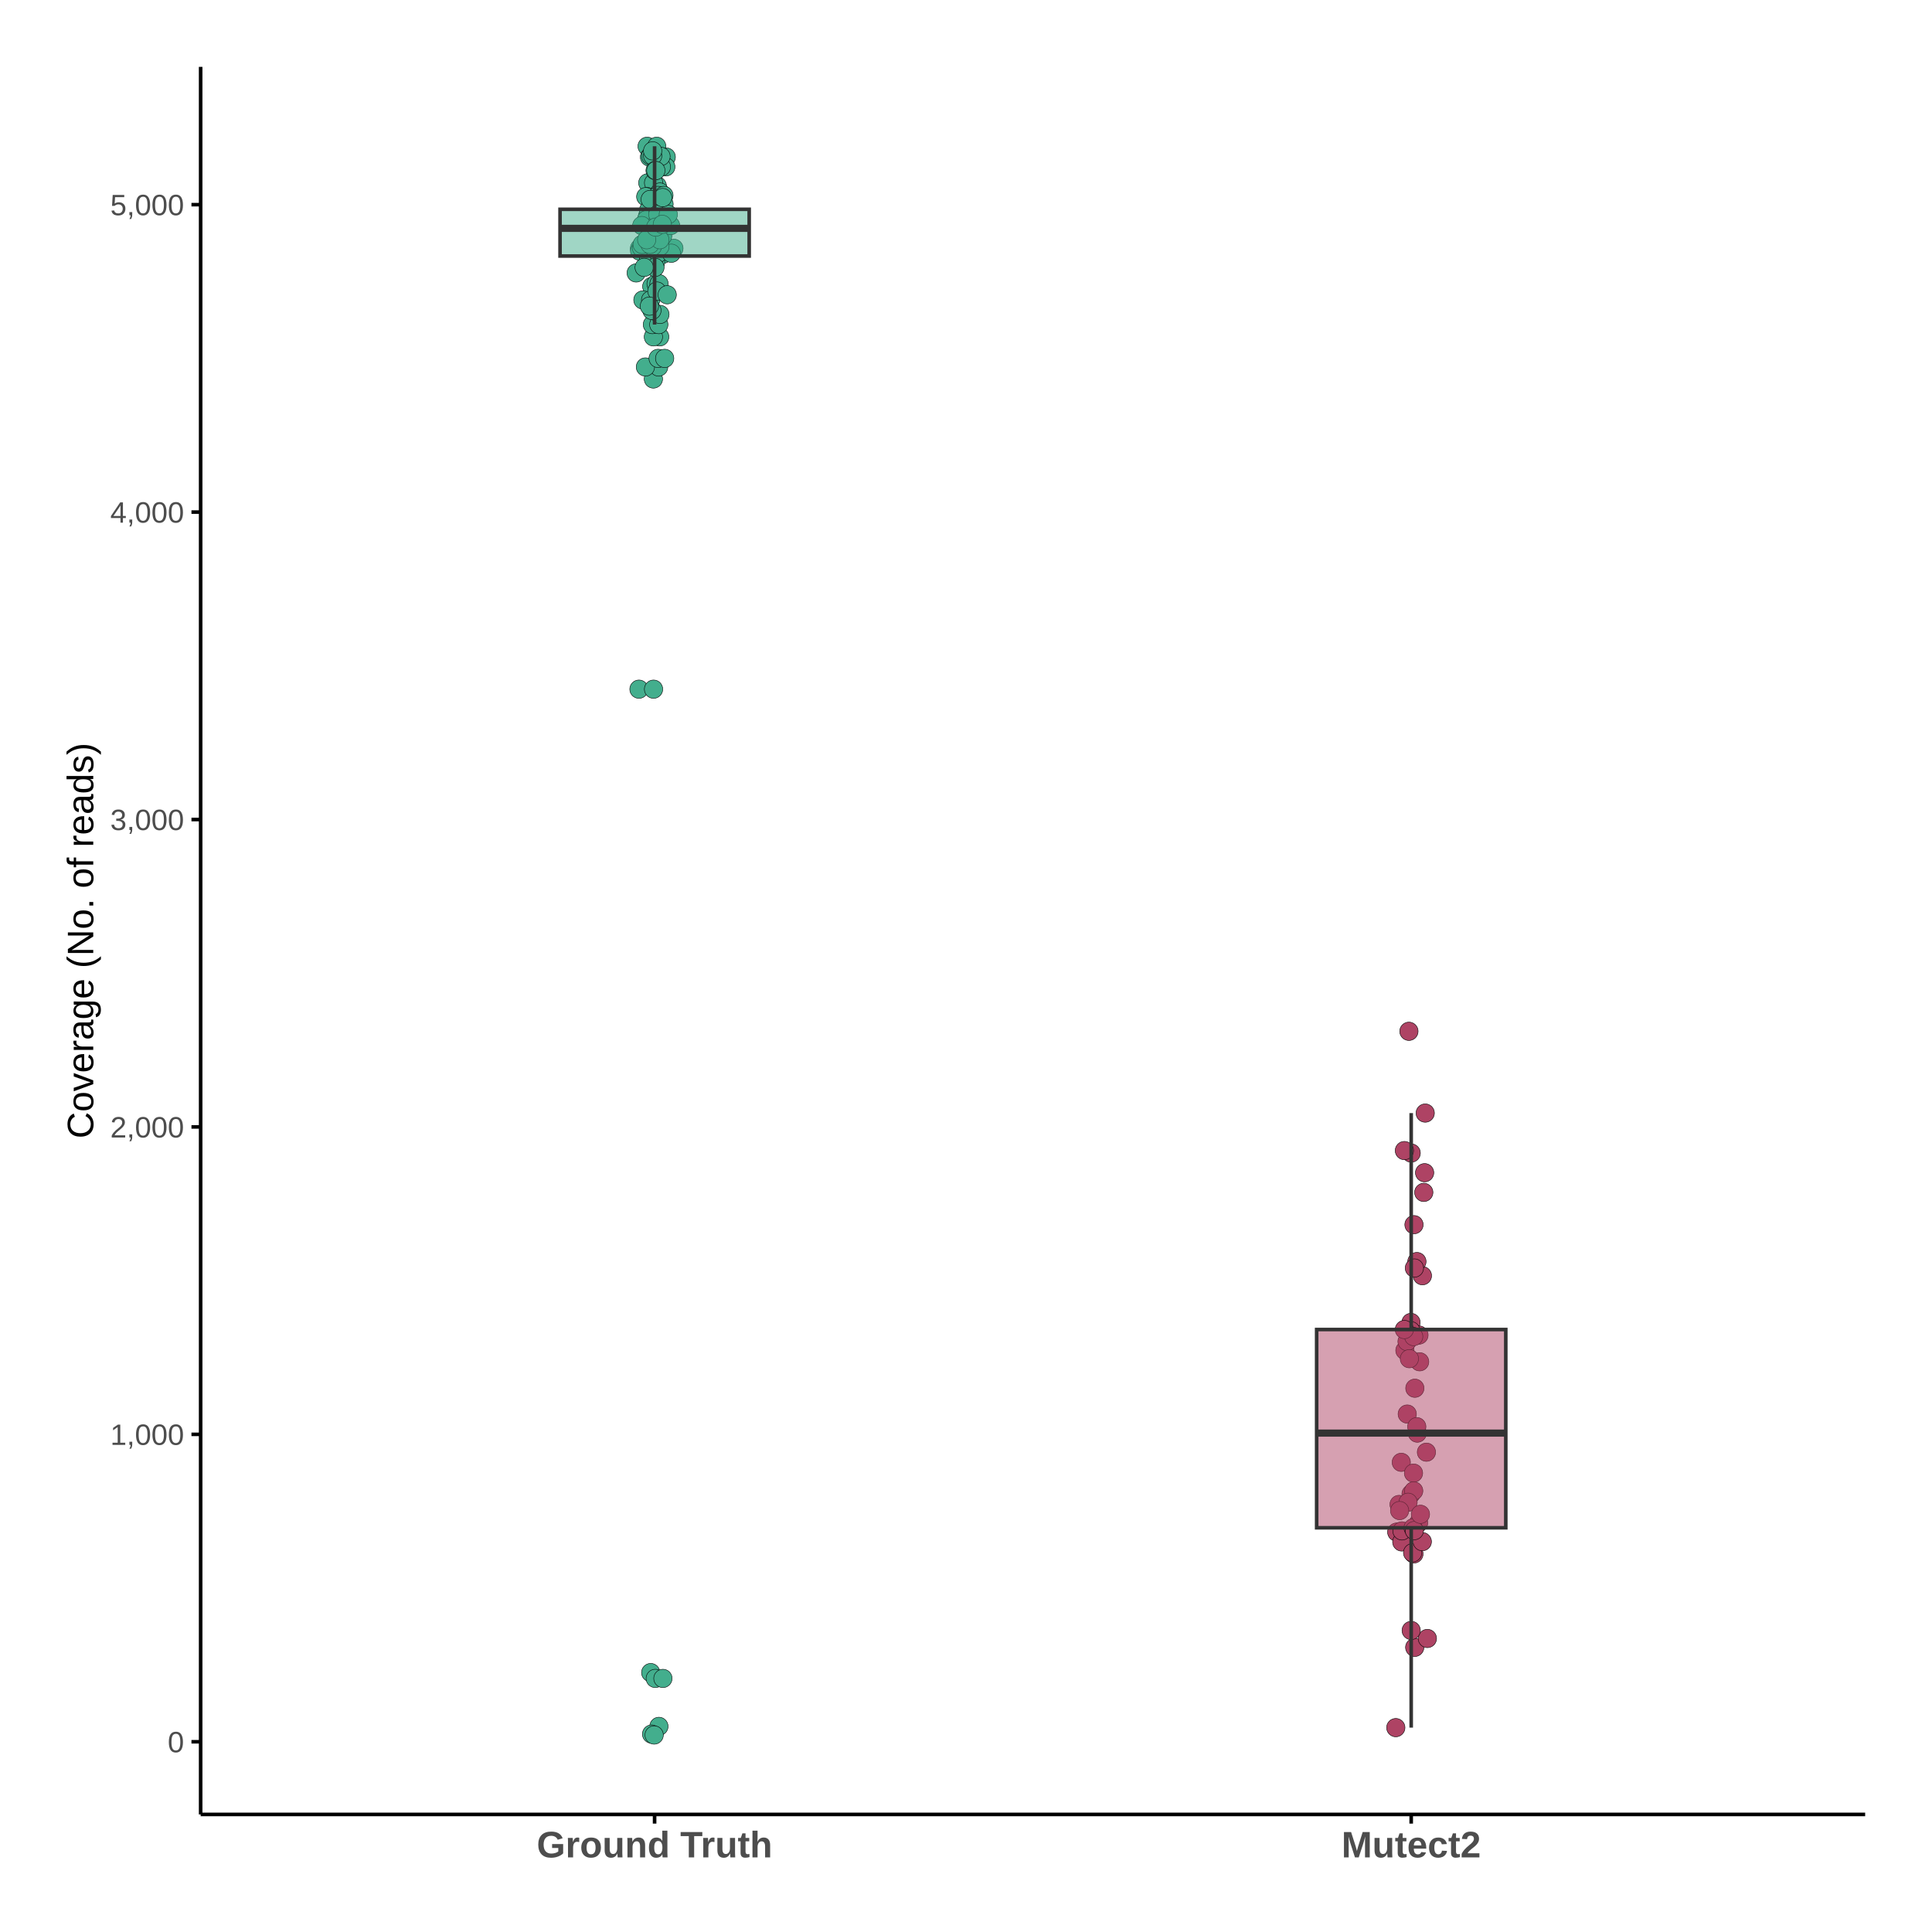
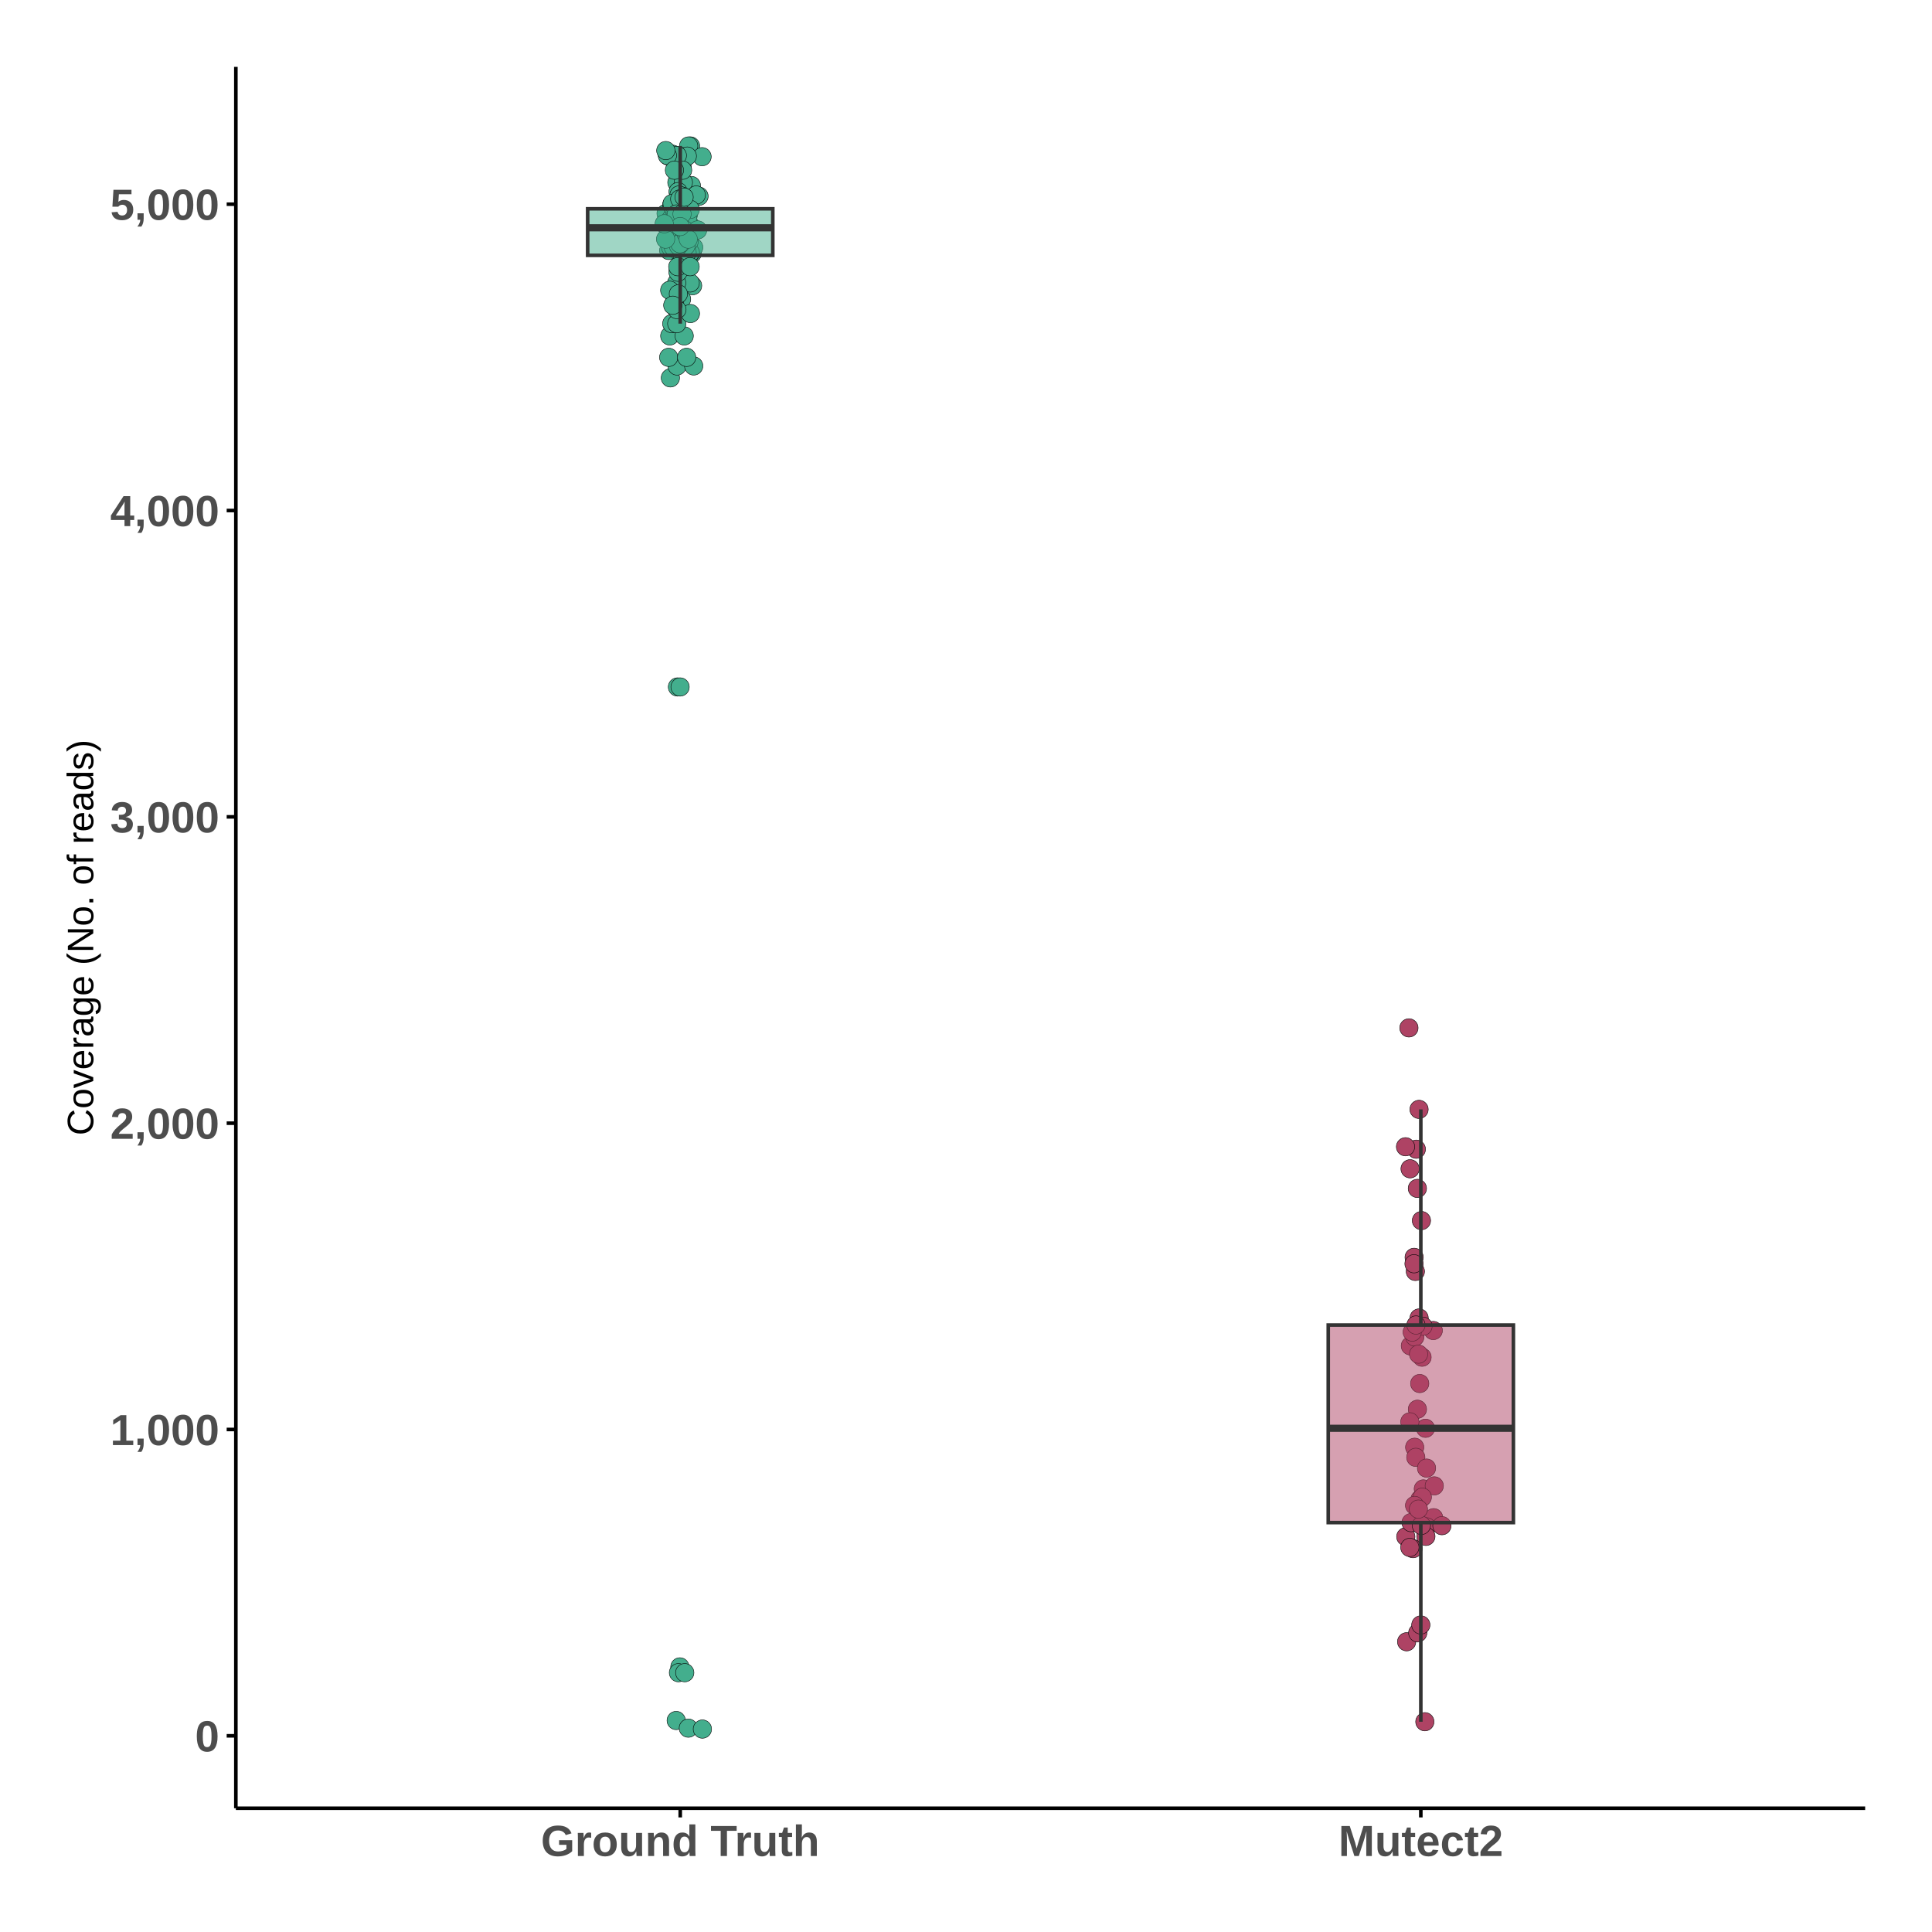
<svg xmlns="http://www.w3.org/2000/svg" class="svglite" width="576.00pt" height="576.00pt" viewBox="0 0 576.00 576.00">
  <defs>
    <style type="text/css">
    .svglite line, .svglite polyline, .svglite polygon, .svglite path, .svglite rect, .svglite circle {
      fill: none;
      stroke: #000000;
      stroke-linecap: round;
      stroke-linejoin: round;
      stroke-miterlimit: 10.00;
    }
    .svglite text {
      white-space: pre;
    }
  </style>
  </defs>
  <rect width="100%" height="100%" style="stroke: none; fill: none;" />
  <defs>
    <clipPath id="cpMC4wMHw1NzYuMDB8MC4wMHw1NzYuMDA=">
      <rect x="0.00" y="0.00" width="576.00" height="576.00" />
    </clipPath>
  </defs>
  <g clip-path="url(#cpMC4wMHw1NzYuMDB8MC4wMHw1NzYuMDA=)">
</g>
  <defs>
-     <clipPath id="cpNTkuODJ8NTU2LjA3fDE5LjkzfDU0MC45NQ==">
-       <rect x="59.82" y="19.93" width="496.25" height="521.02" />
+     <clipPath id="cpNzAuMzJ8NTU2LjA3fDE5LjkzfDUzOS4xMA==">
+       <rect x="70.32" y="19.93" width="485.75" height="519.17" />
    </clipPath>
  </defs>
-   <g clip-path="url(#cpNTkuODJ8NTU2LjA3fDE5LjkzfDU0MC45NQ==)">
-     <circle cx="193.28" cy="63.77" r="2.74" style="stroke-width: 0.14; fill: #43AE8D;" />
-     <circle cx="195.09" cy="63.77" r="2.74" style="stroke-width: 0.14; fill: #43AE8D;" />
-     <circle cx="195.09" cy="65.42" r="2.74" style="stroke-width: 0.14; fill: #43AE8D;" />
-     <circle cx="196.72" cy="65.42" r="2.74" style="stroke-width: 0.14; fill: #43AE8D;" />
-     <circle cx="196.09" cy="59.46" r="2.74" style="stroke-width: 0.14; fill: #43AE8D;" />
-     <circle cx="196.24" cy="67.71" r="2.74" style="stroke-width: 0.14; fill: #43AE8D;" />
-     <circle cx="192.34" cy="67.71" r="2.74" style="stroke-width: 0.14; fill: #43AE8D;" />
-     <circle cx="194.56" cy="64.14" r="2.74" style="stroke-width: 0.14; fill: #43AE8D;" />
-     <circle cx="198.77" cy="64.14" r="2.74" style="stroke-width: 0.14; fill: #43AE8D;" />
-     <circle cx="190.67" cy="74.04" r="2.74" style="stroke-width: 0.14; fill: #43AE8D;" />
-     <circle cx="200.92" cy="74.04" r="2.74" style="stroke-width: 0.14; fill: #43AE8D;" />
-     <circle cx="197.67" cy="75.78" r="2.74" style="stroke-width: 0.14; fill: #43AE8D;" />
-     <circle cx="195.21" cy="75.78" r="2.74" style="stroke-width: 0.14; fill: #43AE8D;" />
-     <circle cx="190.70" cy="74.86" r="2.74" style="stroke-width: 0.14; fill: #43AE8D;" />
-     <circle cx="196.97" cy="74.86" r="2.74" style="stroke-width: 0.14; fill: #43AE8D;" />
-     <circle cx="194.34" cy="58.27" r="2.74" style="stroke-width: 0.14; fill: #43AE8D;" />
-     <circle cx="195.45" cy="78.16" r="2.74" style="stroke-width: 0.14; fill: #43AE8D;" />
-     <circle cx="196.04" cy="61.57" r="2.74" style="stroke-width: 0.14; fill: #43AE8D;" />
-     <circle cx="195.57" cy="61.57" r="2.74" style="stroke-width: 0.14; fill: #43AE8D;" />
-     <circle cx="192.93" cy="43.61" r="2.74" style="stroke-width: 0.14; fill: #43AE8D;" />
-     <circle cx="195.79" cy="43.61" r="2.74" style="stroke-width: 0.14; fill: #43AE8D;" />
-     <circle cx="198.63" cy="46.82" r="2.74" style="stroke-width: 0.14; fill: #43AE8D;" />
-     <circle cx="193.64" cy="46.82" r="2.74" style="stroke-width: 0.14; fill: #43AE8D;" />
-     <circle cx="197.38" cy="48.65" r="2.74" style="stroke-width: 0.14; fill: #43AE8D;" />
-     <circle cx="195.23" cy="68.08" r="2.74" style="stroke-width: 0.14; fill: #43AE8D;" />
-     <circle cx="194.30" cy="68.08" r="2.74" style="stroke-width: 0.14; fill: #43AE8D;" />
-     <circle cx="195.96" cy="55.43" r="2.74" style="stroke-width: 0.14; fill: #43AE8D;" />
-     <circle cx="195.86" cy="62.40" r="2.74" style="stroke-width: 0.14; fill: #43AE8D;" />
-     <circle cx="195.99" cy="61.30" r="2.74" style="stroke-width: 0.14; fill: #43AE8D;" />
-     <circle cx="195.36" cy="61.30" r="2.74" style="stroke-width: 0.14; fill: #43AE8D;" />
-     <circle cx="196.85" cy="66.98" r="2.74" style="stroke-width: 0.14; fill: #43AE8D;" />
-     <circle cx="196.40" cy="66.98" r="2.74" style="stroke-width: 0.14; fill: #43AE8D;" />
-     <circle cx="193.13" cy="54.51" r="2.74" style="stroke-width: 0.14; fill: #43AE8D;" />
-     <circle cx="194.86" cy="54.51" r="2.74" style="stroke-width: 0.14; fill: #43AE8D;" />
-     <circle cx="195.14" cy="71.65" r="2.74" style="stroke-width: 0.14; fill: #43AE8D;" />
-     <circle cx="195.26" cy="76.33" r="2.74" style="stroke-width: 0.14; fill: #43AE8D;" />
-     <circle cx="193.30" cy="76.33" r="2.74" style="stroke-width: 0.14; fill: #43AE8D;" />
-     <circle cx="196.68" cy="100.43" r="2.74" style="stroke-width: 0.14; fill: #43AE8D;" />
-     <circle cx="194.80" cy="100.43" r="2.74" style="stroke-width: 0.14; fill: #43AE8D;" />
-     <circle cx="195.47" cy="85.40" r="2.74" style="stroke-width: 0.14; fill: #43AE8D;" />
-     <circle cx="194.32" cy="85.40" r="2.74" style="stroke-width: 0.14; fill: #43AE8D;" />
-     <circle cx="193.98" cy="69.45" r="2.74" style="stroke-width: 0.14; fill: #43AE8D;" />
-     <circle cx="193.89" cy="69.45" r="2.74" style="stroke-width: 0.14; fill: #43AE8D;" />
-     <circle cx="196.20" cy="69.45" r="2.74" style="stroke-width: 0.14; fill: #43AE8D;" />
-     <circle cx="197.46" cy="70.37" r="2.74" style="stroke-width: 0.14; fill: #43AE8D;" />
-     <circle cx="197.55" cy="70.37" r="2.74" style="stroke-width: 0.14; fill: #43AE8D;" />
-     <circle cx="191.67" cy="89.43" r="2.74" style="stroke-width: 0.14; fill: #43AE8D;" />
-     <circle cx="193.97" cy="89.43" r="2.74" style="stroke-width: 0.14; fill: #43AE8D;" />
-     <circle cx="194.09" cy="65.15" r="2.74" style="stroke-width: 0.14; fill: #43AE8D;" />
-     <circle cx="196.31" cy="64.69" r="2.74" style="stroke-width: 0.14; fill: #43AE8D;" />
-     <circle cx="195.60" cy="84.58" r="2.74" style="stroke-width: 0.14; fill: #43AE8D;" />
-     <circle cx="196.47" cy="84.58" r="2.74" style="stroke-width: 0.14; fill: #43AE8D;" />
-     <circle cx="195.84" cy="86.78" r="2.74" style="stroke-width: 0.14; fill: #43AE8D;" />
-     <circle cx="197.95" cy="65.05" r="2.74" style="stroke-width: 0.14; fill: #43AE8D;" />
-     <circle cx="196.67" cy="65.05" r="2.74" style="stroke-width: 0.14; fill: #43AE8D;" />
-     <circle cx="197.89" cy="62.86" r="2.74" style="stroke-width: 0.14; fill: #43AE8D;" />
-     <circle cx="189.67" cy="81.37" r="2.74" style="stroke-width: 0.14; fill: #43AE8D;" />
-     <circle cx="195.10" cy="73.94" r="2.74" style="stroke-width: 0.14; fill: #43AE8D;" />
-     <circle cx="196.45" cy="73.94" r="2.74" style="stroke-width: 0.14; fill: #43AE8D;" />
-     <circle cx="195.16" cy="63.31" r="2.74" style="stroke-width: 0.14; fill: #43AE8D;" />
-     <circle cx="193.80" cy="63.31" r="2.74" style="stroke-width: 0.14; fill: #43AE8D;" />
-     <circle cx="198.50" cy="49.75" r="2.74" style="stroke-width: 0.14; fill: #43AE8D;" />
-     <circle cx="197.18" cy="49.75" r="2.74" style="stroke-width: 0.14; fill: #43AE8D;" />
-     <circle cx="195.10" cy="46.08" r="2.74" style="stroke-width: 0.14; fill: #43AE8D;" />
-     <circle cx="196.52" cy="46.63" r="2.74" style="stroke-width: 0.14; fill: #43AE8D;" />
-     <circle cx="197.07" cy="46.63" r="2.74" style="stroke-width: 0.14; fill: #43AE8D;" />
-     <circle cx="196.74" cy="57.26" r="2.74" style="stroke-width: 0.14; fill: #43AE8D;" />
-     <circle cx="193.02" cy="58.64" r="2.74" style="stroke-width: 0.14; fill: #43AE8D;" />
-     <circle cx="192.52" cy="58.64" r="2.74" style="stroke-width: 0.14; fill: #43AE8D;" />
-     <circle cx="195.02" cy="70.83" r="2.74" style="stroke-width: 0.14; fill: #43AE8D;" />
-     <circle cx="194.00" cy="46.45" r="2.74" style="stroke-width: 0.14; fill: #43AE8D;" />
-     <circle cx="194.58" cy="46.45" r="2.74" style="stroke-width: 0.14; fill: #43AE8D;" />
-     <circle cx="195.31" cy="50.85" r="2.74" style="stroke-width: 0.14; fill: #43AE8D;" />
-     <circle cx="195.53" cy="50.85" r="2.74" style="stroke-width: 0.14; fill: #43AE8D;" />
-     <circle cx="194.53" cy="67.44" r="2.74" style="stroke-width: 0.14; fill: #43AE8D;" />
-     <circle cx="193.02" cy="64.60" r="2.74" style="stroke-width: 0.14; fill: #43AE8D;" />
-     <circle cx="195.39" cy="64.60" r="2.74" style="stroke-width: 0.14; fill: #43AE8D;" />
-     <circle cx="193.36" cy="62.67" r="2.74" style="stroke-width: 0.14; fill: #43AE8D;" />
-     <circle cx="192.72" cy="65.51" r="2.74" style="stroke-width: 0.14; fill: #43AE8D;" />
-     <circle cx="196.24" cy="65.51" r="2.74" style="stroke-width: 0.14; fill: #43AE8D;" />
-     <circle cx="196.30" cy="75.50" r="2.74" style="stroke-width: 0.14; fill: #43AE8D;" />
-     <circle cx="200.15" cy="75.50" r="2.74" style="stroke-width: 0.14; fill: #43AE8D;" />
-     <circle cx="195.26" cy="79.72" r="2.74" style="stroke-width: 0.14; fill: #43AE8D;" />
-     <circle cx="192.05" cy="79.72" r="2.74" style="stroke-width: 0.14; fill: #43AE8D;" />
-     <circle cx="194.50" cy="96.77" r="2.74" style="stroke-width: 0.14; fill: #43AE8D;" />
-     <circle cx="196.41" cy="96.77" r="2.74" style="stroke-width: 0.14; fill: #43AE8D;" />
-     <circle cx="194.80" cy="112.99" r="2.74" style="stroke-width: 0.14; fill: #43AE8D;" />
-     <circle cx="196.37" cy="109.41" r="2.74" style="stroke-width: 0.14; fill: #43AE8D;" />
-     <circle cx="192.42" cy="109.41" r="2.74" style="stroke-width: 0.14; fill: #43AE8D;" />
-     <circle cx="195.35" cy="72.20" r="2.74" style="stroke-width: 0.14; fill: #43AE8D;" />
-     <circle cx="196.36" cy="72.20" r="2.74" style="stroke-width: 0.14; fill: #43AE8D;" />
-     <circle cx="191.24" cy="73.85" r="2.74" style="stroke-width: 0.14; fill: #43AE8D;" />
-     <circle cx="196.77" cy="66.06" r="2.74" style="stroke-width: 0.14; fill: #43AE8D;" />
-     <circle cx="196.75" cy="73.49" r="2.74" style="stroke-width: 0.14; fill: #43AE8D;" />
-     <circle cx="194.51" cy="73.49" r="2.74" style="stroke-width: 0.14; fill: #43AE8D;" />
-     <circle cx="194.58" cy="44.98" r="2.74" style="stroke-width: 0.14; fill: #43AE8D;" />
-     <circle cx="196.75" cy="93.74" r="2.74" style="stroke-width: 0.14; fill: #43AE8D;" />
-     <circle cx="196.18" cy="58.27" r="2.74" style="stroke-width: 0.14; fill: #43AE8D;" />
-     <circle cx="197.94" cy="58.27" r="2.74" style="stroke-width: 0.14; fill: #43AE8D;" />
-     <circle cx="194.36" cy="92.55" r="2.74" style="stroke-width: 0.14; fill: #43AE8D;" />
-     <circle cx="191.46" cy="72.85" r="2.74" style="stroke-width: 0.14; fill: #43AE8D;" />
-     <circle cx="193.77" cy="72.85" r="2.74" style="stroke-width: 0.14; fill: #43AE8D;" />
-     <circle cx="193.80" cy="69.73" r="2.74" style="stroke-width: 0.14; fill: #43AE8D;" />
-     <circle cx="194.81" cy="68.72" r="2.74" style="stroke-width: 0.14; fill: #43AE8D;" />
-     <circle cx="194.04" cy="68.72" r="2.74" style="stroke-width: 0.14; fill: #43AE8D;" />
-     <circle cx="197.97" cy="60.84" r="2.74" style="stroke-width: 0.14; fill: #43AE8D;" />
-     <circle cx="196.16" cy="62.58" r="2.74" style="stroke-width: 0.14; fill: #43AE8D;" />
-     <circle cx="196.21" cy="106.85" r="2.74" style="stroke-width: 0.14; fill: #43AE8D;" />
-     <circle cx="198.16" cy="106.85" r="2.74" style="stroke-width: 0.14; fill: #43AE8D;" />
-     <circle cx="193.85" cy="59.46" r="2.74" style="stroke-width: 0.14; fill: #43AE8D;" />
-     <circle cx="199.93" cy="67.25" r="2.74" style="stroke-width: 0.14; fill: #43AE8D;" />
-     <circle cx="191.34" cy="67.25" r="2.74" style="stroke-width: 0.14; fill: #43AE8D;" />
-     <circle cx="198.92" cy="87.88" r="2.74" style="stroke-width: 0.14; fill: #43AE8D;" />
-     <circle cx="196.14" cy="63.95" r="2.74" style="stroke-width: 0.14; fill: #43AE8D;" />
-     <circle cx="199.24" cy="63.95" r="2.74" style="stroke-width: 0.14; fill: #43AE8D;" />
-     <circle cx="196.73" cy="71.47" r="2.74" style="stroke-width: 0.14; fill: #43AE8D;" />
-     <circle cx="192.80" cy="71.47" r="2.74" style="stroke-width: 0.14; fill: #43AE8D;" />
-     <circle cx="197.57" cy="58.91" r="2.74" style="stroke-width: 0.14; fill: #43AE8D;" />
-     <circle cx="195.47" cy="67.71" r="2.74" style="stroke-width: 0.14; fill: #43AE8D;" />
-     <circle cx="197.46" cy="66.89" r="2.74" style="stroke-width: 0.14; fill: #43AE8D;" />
-     <circle cx="193.60" cy="91.27" r="2.74" style="stroke-width: 0.14; fill: #43AE8D;" />
-     <circle cx="190.50" cy="205.47" r="2.74" style="stroke-width: 0.14; fill: #43AE8D;" />
-     <circle cx="194.85" cy="205.47" r="2.74" style="stroke-width: 0.14; fill: #43AE8D;" />
-     <circle cx="194.00" cy="498.66" r="2.74" style="stroke-width: 0.14; fill: #43AE8D;" />
-     <circle cx="195.36" cy="500.40" r="2.74" style="stroke-width: 0.14; fill: #43AE8D;" />
-     <circle cx="197.64" cy="500.40" r="2.74" style="stroke-width: 0.14; fill: #43AE8D;" />
-     <circle cx="196.44" cy="514.70" r="2.74" style="stroke-width: 0.14; fill: #43AE8D;" />
-     <circle cx="194.26" cy="516.99" r="2.74" style="stroke-width: 0.14; fill: #43AE8D;" />
-     <circle cx="195.03" cy="517.27" r="2.74" style="stroke-width: 0.14; fill: #43AE8D;" />
-     <circle cx="424.91" cy="331.85" r="2.74" style="stroke-width: 0.14; fill: #AE4364;" />
-     <circle cx="420.73" cy="343.77" r="2.74" style="stroke-width: 0.14; fill: #AE4364;" />
-     <circle cx="425.27" cy="432.95" r="2.74" style="stroke-width: 0.14; fill: #AE4364;" />
-     <circle cx="421.82" cy="413.88" r="2.74" style="stroke-width: 0.14; fill: #AE4364;" />
-     <circle cx="420.67" cy="394.27" r="2.74" style="stroke-width: 0.14; fill: #AE4364;" />
-     <circle cx="417.77" cy="435.97" r="2.74" style="stroke-width: 0.14; fill: #AE4364;" />
-     <circle cx="421.42" cy="439.18" r="2.74" style="stroke-width: 0.14; fill: #AE4364;" />
-     <circle cx="421.78" cy="491.14" r="2.74" style="stroke-width: 0.14; fill: #AE4364;" />
-     <circle cx="420.68" cy="445.41" r="2.74" style="stroke-width: 0.14; fill: #AE4364;" />
-     <circle cx="424.48" cy="355.50" r="2.74" style="stroke-width: 0.14; fill: #AE4364;" />
-     <circle cx="419.55" cy="421.58" r="2.74" style="stroke-width: 0.14; fill: #AE4364;" />
-     <circle cx="421.48" cy="444.49" r="2.74" style="stroke-width: 0.14; fill: #AE4364;" />
-     <circle cx="424.07" cy="380.34" r="2.74" style="stroke-width: 0.14; fill: #AE4364;" />
-     <circle cx="417.11" cy="448.53" r="2.74" style="stroke-width: 0.14; fill: #AE4364;" />
-     <circle cx="422.93" cy="454.03" r="2.74" style="stroke-width: 0.14; fill: #AE4364;" />
-     <circle cx="416.42" cy="456.77" r="2.74" style="stroke-width: 0.14; fill: #AE4364;" />
-     <circle cx="418.85" cy="402.61" r="2.74" style="stroke-width: 0.14; fill: #AE4364;" />
-     <circle cx="422.43" cy="376.12" r="2.74" style="stroke-width: 0.14; fill: #AE4364;" />
-     <circle cx="419.49" cy="399.95" r="2.74" style="stroke-width: 0.14; fill: #AE4364;" />
-     <circle cx="422.55" cy="427.26" r="2.74" style="stroke-width: 0.14; fill: #AE4364;" />
-     <circle cx="423.05" cy="398.03" r="2.74" style="stroke-width: 0.14; fill: #AE4364;" />
-     <circle cx="419.80" cy="447.88" r="2.74" style="stroke-width: 0.14; fill: #AE4364;" />
-     <circle cx="418.70" cy="343.03" r="2.74" style="stroke-width: 0.14; fill: #AE4364;" />
-     <circle cx="417.92" cy="459.71" r="2.74" style="stroke-width: 0.14; fill: #AE4364;" />
-     <circle cx="421.54" cy="463.28" r="2.74" style="stroke-width: 0.14; fill: #AE4364;" />
-     <circle cx="421.15" cy="462.92" r="2.74" style="stroke-width: 0.14; fill: #AE4364;" />
-     <circle cx="424.04" cy="459.62" r="2.74" style="stroke-width: 0.14; fill: #AE4364;" />
-     <circle cx="417.97" cy="456.41" r="2.74" style="stroke-width: 0.14; fill: #AE4364;" />
-     <circle cx="424.73" cy="349.63" r="2.74" style="stroke-width: 0.14; fill: #AE4364;" />
-     <circle cx="423.25" cy="406.00" r="2.74" style="stroke-width: 0.14; fill: #AE4364;" />
-     <circle cx="425.55" cy="488.49" r="2.74" style="stroke-width: 0.14; fill: #AE4364;" />
-     <circle cx="421.29" cy="455.49" r="2.74" style="stroke-width: 0.14; fill: #AE4364;" />
-     <circle cx="417.28" cy="450.36" r="2.74" style="stroke-width: 0.14; fill: #AE4364;" />
-     <circle cx="420.63" cy="396.74" r="2.74" style="stroke-width: 0.14; fill: #AE4364;" />
-     <circle cx="420.05" cy="307.47" r="2.74" style="stroke-width: 0.14; fill: #AE4364;" />
-     <circle cx="422.39" cy="425.34" r="2.74" style="stroke-width: 0.14; fill: #AE4364;" />
-     <circle cx="421.68" cy="378.05" r="2.74" style="stroke-width: 0.14; fill: #AE4364;" />
-     <circle cx="421.67" cy="456.32" r="2.74" style="stroke-width: 0.14; fill: #AE4364;" />
-     <circle cx="421.56" cy="365.12" r="2.74" style="stroke-width: 0.14; fill: #AE4364;" />
-     <circle cx="420.73" cy="486.10" r="2.74" style="stroke-width: 0.14; fill: #AE4364;" />
-     <circle cx="420.19" cy="405.08" r="2.74" style="stroke-width: 0.14; fill: #AE4364;" />
-     <circle cx="423.49" cy="451.46" r="2.74" style="stroke-width: 0.14; fill: #AE4364;" />
-     <circle cx="421.47" cy="398.48" r="2.74" style="stroke-width: 0.14; fill: #AE4364;" />
-     <circle cx="418.69" cy="396.38" r="2.74" style="stroke-width: 0.14; fill: #AE4364;" />
-     <circle cx="416.14" cy="515.07" r="2.74" style="stroke-width: 0.14; fill: #AE4364;" />
-     <line x1="195.16" y1="62.40" x2="195.16" y2="43.61" style="stroke-width: 1.07; stroke: #333333; stroke-linecap: butt;" />
-     <line x1="195.16" y1="76.33" x2="195.16" y2="96.77" style="stroke-width: 1.07; stroke: #333333; stroke-linecap: butt;" />
-     <polygon points="166.97,62.40 166.97,76.33 223.36,76.33 223.36,62.40 166.97,62.40 " style="stroke-width: 1.07; stroke: #333333; stroke-linecap: butt; stroke-linejoin: miter; fill: #43AE8D; fill-opacity: 0.50;" />
-     <line x1="166.97" y1="68.08" x2="223.36" y2="68.08" style="stroke-width: 2.13; stroke: #333333; stroke-linecap: butt; stroke-linejoin: miter;" />
-     <line x1="420.73" y1="396.38" x2="420.73" y2="331.85" style="stroke-width: 1.07; stroke: #333333; stroke-linecap: butt;" />
-     <line x1="420.73" y1="455.49" x2="420.73" y2="515.07" style="stroke-width: 1.07; stroke: #333333; stroke-linecap: butt;" />
-     <polygon points="392.54,396.38 392.54,455.49 448.93,455.49 448.93,396.38 392.54,396.38 " style="stroke-width: 1.07; stroke: #333333; stroke-linecap: butt; stroke-linejoin: miter; fill: #AE4364; fill-opacity: 0.50;" />
-     <line x1="392.54" y1="427.26" x2="448.93" y2="427.26" style="stroke-width: 2.13; stroke: #333333; stroke-linecap: butt; stroke-linejoin: miter;" />
+   <g clip-path="url(#cpNzAuMzJ8NTU2LjA3fDE5LjkzfDUzOS4xMA==)">
+     <circle cx="198.58" cy="63.62" r="2.74" style="stroke-width: 0.14; fill: #43AE8D;" />
+     <circle cx="203.41" cy="63.62" r="2.74" style="stroke-width: 0.14; fill: #43AE8D;" />
+     <circle cx="203.52" cy="65.26" r="2.74" style="stroke-width: 0.14; fill: #43AE8D;" />
+     <circle cx="200.03" cy="65.26" r="2.74" style="stroke-width: 0.14; fill: #43AE8D;" />
+     <circle cx="203.18" cy="59.32" r="2.74" style="stroke-width: 0.14; fill: #43AE8D;" />
+     <circle cx="202.33" cy="67.54" r="2.74" style="stroke-width: 0.14; fill: #43AE8D;" />
+     <circle cx="202.86" cy="67.54" r="2.74" style="stroke-width: 0.14; fill: #43AE8D;" />
+     <circle cx="204.64" cy="63.98" r="2.74" style="stroke-width: 0.14; fill: #43AE8D;" />
+     <circle cx="205.23" cy="63.98" r="2.74" style="stroke-width: 0.14; fill: #43AE8D;" />
+     <circle cx="204.65" cy="73.84" r="2.74" style="stroke-width: 0.14; fill: #43AE8D;" />
+     <circle cx="204.83" cy="73.84" r="2.74" style="stroke-width: 0.14; fill: #43AE8D;" />
+     <circle cx="206.37" cy="75.58" r="2.74" style="stroke-width: 0.14; fill: #43AE8D;" />
+     <circle cx="205.75" cy="75.58" r="2.74" style="stroke-width: 0.14; fill: #43AE8D;" />
+     <circle cx="201.53" cy="74.67" r="2.74" style="stroke-width: 0.14; fill: #43AE8D;" />
+     <circle cx="199.38" cy="74.67" r="2.74" style="stroke-width: 0.14; fill: #43AE8D;" />
+     <circle cx="204.67" cy="58.14" r="2.74" style="stroke-width: 0.14; fill: #43AE8D;" />
+     <circle cx="204.15" cy="77.95" r="2.74" style="stroke-width: 0.14; fill: #43AE8D;" />
+     <circle cx="205.17" cy="61.42" r="2.74" style="stroke-width: 0.14; fill: #43AE8D;" />
+     <circle cx="203.52" cy="61.42" r="2.74" style="stroke-width: 0.14; fill: #43AE8D;" />
+     <circle cx="205.87" cy="43.52" r="2.74" style="stroke-width: 0.14; fill: #43AE8D;" />
+     <circle cx="205.31" cy="43.52" r="2.74" style="stroke-width: 0.14; fill: #43AE8D;" />
+     <circle cx="209.31" cy="46.72" r="2.74" style="stroke-width: 0.14; fill: #43AE8D;" />
+     <circle cx="203.43" cy="46.72" r="2.74" style="stroke-width: 0.14; fill: #43AE8D;" />
+     <circle cx="202.07" cy="48.55" r="2.74" style="stroke-width: 0.14; fill: #43AE8D;" />
+     <circle cx="202.25" cy="67.91" r="2.74" style="stroke-width: 0.14; fill: #43AE8D;" />
+     <circle cx="202.48" cy="67.91" r="2.74" style="stroke-width: 0.14; fill: #43AE8D;" />
+     <circle cx="206.11" cy="55.31" r="2.74" style="stroke-width: 0.14; fill: #43AE8D;" />
+     <circle cx="200.78" cy="62.25" r="2.74" style="stroke-width: 0.14; fill: #43AE8D;" />
+     <circle cx="203.09" cy="61.15" r="2.74" style="stroke-width: 0.14; fill: #43AE8D;" />
+     <circle cx="200.25" cy="61.15" r="2.74" style="stroke-width: 0.14; fill: #43AE8D;" />
+     <circle cx="203.94" cy="66.81" r="2.74" style="stroke-width: 0.14; fill: #43AE8D;" />
+     <circle cx="205.51" cy="66.81" r="2.74" style="stroke-width: 0.14; fill: #43AE8D;" />
+     <circle cx="201.80" cy="54.39" r="2.74" style="stroke-width: 0.14; fill: #43AE8D;" />
+     <circle cx="203.73" cy="54.39" r="2.74" style="stroke-width: 0.14; fill: #43AE8D;" />
+     <circle cx="200.38" cy="71.47" r="2.74" style="stroke-width: 0.14; fill: #43AE8D;" />
+     <circle cx="203.08" cy="76.13" r="2.74" style="stroke-width: 0.14; fill: #43AE8D;" />
+     <circle cx="203.49" cy="76.13" r="2.74" style="stroke-width: 0.14; fill: #43AE8D;" />
+     <circle cx="199.68" cy="100.15" r="2.74" style="stroke-width: 0.14; fill: #43AE8D;" />
+     <circle cx="203.99" cy="100.15" r="2.74" style="stroke-width: 0.14; fill: #43AE8D;" />
+     <circle cx="202.69" cy="85.17" r="2.74" style="stroke-width: 0.14; fill: #43AE8D;" />
+     <circle cx="206.49" cy="85.17" r="2.74" style="stroke-width: 0.14; fill: #43AE8D;" />
+     <circle cx="199.95" cy="69.28" r="2.74" style="stroke-width: 0.14; fill: #43AE8D;" />
+     <circle cx="203.13" cy="69.28" r="2.74" style="stroke-width: 0.14; fill: #43AE8D;" />
+     <circle cx="202.30" cy="69.28" r="2.74" style="stroke-width: 0.14; fill: #43AE8D;" />
+     <circle cx="200.68" cy="70.19" r="2.74" style="stroke-width: 0.14; fill: #43AE8D;" />
+     <circle cx="202.47" cy="70.19" r="2.74" style="stroke-width: 0.14; fill: #43AE8D;" />
+     <circle cx="203.19" cy="89.19" r="2.74" style="stroke-width: 0.14; fill: #43AE8D;" />
+     <circle cx="201.22" cy="89.19" r="2.74" style="stroke-width: 0.14; fill: #43AE8D;" />
+     <circle cx="205.01" cy="64.99" r="2.74" style="stroke-width: 0.14; fill: #43AE8D;" />
+     <circle cx="203.91" cy="64.53" r="2.74" style="stroke-width: 0.14; fill: #43AE8D;" />
+     <circle cx="205.77" cy="84.35" r="2.74" style="stroke-width: 0.14; fill: #43AE8D;" />
+     <circle cx="201.73" cy="84.35" r="2.74" style="stroke-width: 0.14; fill: #43AE8D;" />
+     <circle cx="199.67" cy="86.54" r="2.74" style="stroke-width: 0.14; fill: #43AE8D;" />
+     <circle cx="203.89" cy="64.89" r="2.74" style="stroke-width: 0.14; fill: #43AE8D;" />
+     <circle cx="202.30" cy="64.89" r="2.74" style="stroke-width: 0.14; fill: #43AE8D;" />
+     <circle cx="205.04" cy="62.70" r="2.74" style="stroke-width: 0.14; fill: #43AE8D;" />
+     <circle cx="202.14" cy="81.15" r="2.74" style="stroke-width: 0.14; fill: #43AE8D;" />
+     <circle cx="206.82" cy="73.75" r="2.74" style="stroke-width: 0.14; fill: #43AE8D;" />
+     <circle cx="199.96" cy="73.75" r="2.74" style="stroke-width: 0.14; fill: #43AE8D;" />
+     <circle cx="203.05" cy="63.16" r="2.74" style="stroke-width: 0.14; fill: #43AE8D;" />
+     <circle cx="204.41" cy="63.16" r="2.74" style="stroke-width: 0.14; fill: #43AE8D;" />
+     <circle cx="203.34" cy="49.64" r="2.74" style="stroke-width: 0.14; fill: #43AE8D;" />
+     <circle cx="201.93" cy="49.64" r="2.74" style="stroke-width: 0.14; fill: #43AE8D;" />
+     <circle cx="200.53" cy="45.99" r="2.74" style="stroke-width: 0.14; fill: #43AE8D;" />
+     <circle cx="199.29" cy="46.54" r="2.74" style="stroke-width: 0.14; fill: #43AE8D;" />
+     <circle cx="204.91" cy="46.54" r="2.74" style="stroke-width: 0.14; fill: #43AE8D;" />
+     <circle cx="202.16" cy="57.13" r="2.74" style="stroke-width: 0.14; fill: #43AE8D;" />
+     <circle cx="208.40" cy="58.50" r="2.74" style="stroke-width: 0.14; fill: #43AE8D;" />
+     <circle cx="203.41" cy="58.50" r="2.74" style="stroke-width: 0.14; fill: #43AE8D;" />
+     <circle cx="203.94" cy="70.65" r="2.74" style="stroke-width: 0.14; fill: #43AE8D;" />
+     <circle cx="201.94" cy="46.36" r="2.74" style="stroke-width: 0.14; fill: #43AE8D;" />
+     <circle cx="198.97" cy="46.36" r="2.74" style="stroke-width: 0.14; fill: #43AE8D;" />
+     <circle cx="203.51" cy="50.74" r="2.74" style="stroke-width: 0.14; fill: #43AE8D;" />
+     <circle cx="201.08" cy="50.74" r="2.74" style="stroke-width: 0.14; fill: #43AE8D;" />
+     <circle cx="202.57" cy="67.27" r="2.74" style="stroke-width: 0.14; fill: #43AE8D;" />
+     <circle cx="202.66" cy="64.44" r="2.74" style="stroke-width: 0.14; fill: #43AE8D;" />
+     <circle cx="203.41" cy="64.44" r="2.74" style="stroke-width: 0.14; fill: #43AE8D;" />
+     <circle cx="202.65" cy="62.52" r="2.74" style="stroke-width: 0.14; fill: #43AE8D;" />
+     <circle cx="201.00" cy="65.35" r="2.74" style="stroke-width: 0.14; fill: #43AE8D;" />
+     <circle cx="204.98" cy="65.35" r="2.74" style="stroke-width: 0.14; fill: #43AE8D;" />
+     <circle cx="205.81" cy="75.31" r="2.74" style="stroke-width: 0.14; fill: #43AE8D;" />
+     <circle cx="204.85" cy="75.31" r="2.74" style="stroke-width: 0.14; fill: #43AE8D;" />
+     <circle cx="202.07" cy="79.51" r="2.74" style="stroke-width: 0.14; fill: #43AE8D;" />
+     <circle cx="205.75" cy="79.51" r="2.74" style="stroke-width: 0.14; fill: #43AE8D;" />
+     <circle cx="200.28" cy="96.49" r="2.74" style="stroke-width: 0.14; fill: #43AE8D;" />
+     <circle cx="201.77" cy="96.49" r="2.74" style="stroke-width: 0.14; fill: #43AE8D;" />
+     <circle cx="199.87" cy="112.66" r="2.74" style="stroke-width: 0.14; fill: #43AE8D;" />
+     <circle cx="201.86" cy="109.10" r="2.74" style="stroke-width: 0.14; fill: #43AE8D;" />
+     <circle cx="206.82" cy="109.10" r="2.74" style="stroke-width: 0.14; fill: #43AE8D;" />
+     <circle cx="203.44" cy="72.02" r="2.74" style="stroke-width: 0.14; fill: #43AE8D;" />
+     <circle cx="205.44" cy="72.02" r="2.74" style="stroke-width: 0.14; fill: #43AE8D;" />
+     <circle cx="200.73" cy="73.66" r="2.74" style="stroke-width: 0.14; fill: #43AE8D;" />
+     <circle cx="201.73" cy="65.90" r="2.74" style="stroke-width: 0.14; fill: #43AE8D;" />
+     <circle cx="204.51" cy="73.30" r="2.74" style="stroke-width: 0.14; fill: #43AE8D;" />
+     <circle cx="202.29" cy="73.30" r="2.74" style="stroke-width: 0.14; fill: #43AE8D;" />
+     <circle cx="198.50" cy="44.89" r="2.74" style="stroke-width: 0.14; fill: #43AE8D;" />
+     <circle cx="205.84" cy="93.48" r="2.74" style="stroke-width: 0.14; fill: #43AE8D;" />
+     <circle cx="202.44" cy="58.14" r="2.74" style="stroke-width: 0.14; fill: #43AE8D;" />
+     <circle cx="207.58" cy="58.14" r="2.74" style="stroke-width: 0.14; fill: #43AE8D;" />
+     <circle cx="201.81" cy="92.29" r="2.74" style="stroke-width: 0.14; fill: #43AE8D;" />
+     <circle cx="202.91" cy="72.66" r="2.74" style="stroke-width: 0.14; fill: #43AE8D;" />
+     <circle cx="202.69" cy="72.66" r="2.74" style="stroke-width: 0.14; fill: #43AE8D;" />
+     <circle cx="204.47" cy="69.55" r="2.74" style="stroke-width: 0.14; fill: #43AE8D;" />
+     <circle cx="204.14" cy="68.55" r="2.74" style="stroke-width: 0.14; fill: #43AE8D;" />
+     <circle cx="207.99" cy="68.55" r="2.74" style="stroke-width: 0.14; fill: #43AE8D;" />
+     <circle cx="200.39" cy="60.69" r="2.74" style="stroke-width: 0.14; fill: #43AE8D;" />
+     <circle cx="205.78" cy="62.43" r="2.74" style="stroke-width: 0.14; fill: #43AE8D;" />
+     <circle cx="199.36" cy="106.54" r="2.74" style="stroke-width: 0.14; fill: #43AE8D;" />
+     <circle cx="204.71" cy="106.54" r="2.74" style="stroke-width: 0.14; fill: #43AE8D;" />
+     <circle cx="202.66" cy="59.32" r="2.74" style="stroke-width: 0.14; fill: #43AE8D;" />
+     <circle cx="199.77" cy="67.09" r="2.74" style="stroke-width: 0.14; fill: #43AE8D;" />
+     <circle cx="198.81" cy="67.09" r="2.74" style="stroke-width: 0.14; fill: #43AE8D;" />
+     <circle cx="202.25" cy="87.63" r="2.74" style="stroke-width: 0.14; fill: #43AE8D;" />
+     <circle cx="201.66" cy="63.80" r="2.74" style="stroke-width: 0.14; fill: #43AE8D;" />
+     <circle cx="203.34" cy="63.80" r="2.74" style="stroke-width: 0.14; fill: #43AE8D;" />
+     <circle cx="198.44" cy="71.29" r="2.74" style="stroke-width: 0.14; fill: #43AE8D;" />
+     <circle cx="205.19" cy="71.29" r="2.74" style="stroke-width: 0.14; fill: #43AE8D;" />
+     <circle cx="203.95" cy="58.78" r="2.74" style="stroke-width: 0.14; fill: #43AE8D;" />
+     <circle cx="202.77" cy="67.54" r="2.74" style="stroke-width: 0.14; fill: #43AE8D;" />
+     <circle cx="198.03" cy="66.72" r="2.74" style="stroke-width: 0.14; fill: #43AE8D;" />
+     <circle cx="200.58" cy="91.01" r="2.74" style="stroke-width: 0.14; fill: #43AE8D;" />
+     <circle cx="201.97" cy="204.81" r="2.74" style="stroke-width: 0.14; fill: #43AE8D;" />
+     <circle cx="202.76" cy="204.81" r="2.74" style="stroke-width: 0.14; fill: #43AE8D;" />
+     <circle cx="202.70" cy="496.96" r="2.74" style="stroke-width: 0.14; fill: #43AE8D;" />
+     <circle cx="202.27" cy="498.69" r="2.74" style="stroke-width: 0.14; fill: #43AE8D;" />
+     <circle cx="204.15" cy="498.69" r="2.74" style="stroke-width: 0.14; fill: #43AE8D;" />
+     <circle cx="201.60" cy="512.94" r="2.74" style="stroke-width: 0.14; fill: #43AE8D;" />
+     <circle cx="205.22" cy="515.22" r="2.74" style="stroke-width: 0.14; fill: #43AE8D;" />
+     <circle cx="209.41" cy="515.50" r="2.74" style="stroke-width: 0.14; fill: #43AE8D;" />
+     <circle cx="423.07" cy="330.75" r="2.74" style="stroke-width: 0.14; fill: #AE4364;" />
+     <circle cx="422.26" cy="342.62" r="2.74" style="stroke-width: 0.14; fill: #AE4364;" />
+     <circle cx="421.77" cy="431.48" r="2.74" style="stroke-width: 0.14; fill: #AE4364;" />
+     <circle cx="423.27" cy="412.48" r="2.74" style="stroke-width: 0.14; fill: #AE4364;" />
+     <circle cx="423.09" cy="392.94" r="2.74" style="stroke-width: 0.14; fill: #AE4364;" />
+     <circle cx="422.10" cy="434.49" r="2.74" style="stroke-width: 0.14; fill: #AE4364;" />
+     <circle cx="425.30" cy="437.69" r="2.74" style="stroke-width: 0.14; fill: #AE4364;" />
+     <circle cx="419.37" cy="489.47" r="2.74" style="stroke-width: 0.14; fill: #AE4364;" />
+     <circle cx="424.34" cy="443.90" r="2.74" style="stroke-width: 0.14; fill: #AE4364;" />
+     <circle cx="422.57" cy="354.31" r="2.74" style="stroke-width: 0.14; fill: #AE4364;" />
+     <circle cx="422.58" cy="420.15" r="2.74" style="stroke-width: 0.14; fill: #AE4364;" />
+     <circle cx="427.61" cy="442.99" r="2.74" style="stroke-width: 0.14; fill: #AE4364;" />
+     <circle cx="421.97" cy="379.06" r="2.74" style="stroke-width: 0.14; fill: #AE4364;" />
+     <circle cx="423.34" cy="447.00" r="2.74" style="stroke-width: 0.14; fill: #AE4364;" />
+     <circle cx="427.42" cy="452.48" r="2.74" style="stroke-width: 0.14; fill: #AE4364;" />
+     <circle cx="425.33" cy="455.22" r="2.74" style="stroke-width: 0.14; fill: #AE4364;" />
+     <circle cx="420.48" cy="401.25" r="2.74" style="stroke-width: 0.14; fill: #AE4364;" />
+     <circle cx="421.61" cy="374.86" r="2.74" style="stroke-width: 0.14; fill: #AE4364;" />
+     <circle cx="421.81" cy="398.60" r="2.74" style="stroke-width: 0.14; fill: #AE4364;" />
+     <circle cx="425.00" cy="425.82" r="2.74" style="stroke-width: 0.14; fill: #AE4364;" />
+     <circle cx="427.31" cy="396.68" r="2.74" style="stroke-width: 0.14; fill: #AE4364;" />
+     <circle cx="424.05" cy="446.36" r="2.74" style="stroke-width: 0.14; fill: #AE4364;" />
+     <circle cx="419.04" cy="341.89" r="2.74" style="stroke-width: 0.14; fill: #AE4364;" />
+     <circle cx="419.12" cy="458.15" r="2.74" style="stroke-width: 0.14; fill: #AE4364;" />
+     <circle cx="421.27" cy="461.71" r="2.74" style="stroke-width: 0.14; fill: #AE4364;" />
+     <circle cx="420.32" cy="461.34" r="2.74" style="stroke-width: 0.14; fill: #AE4364;" />
+     <circle cx="425.11" cy="458.05" r="2.74" style="stroke-width: 0.14; fill: #AE4364;" />
+     <circle cx="429.89" cy="454.86" r="2.74" style="stroke-width: 0.14; fill: #AE4364;" />
+     <circle cx="420.40" cy="348.46" r="2.74" style="stroke-width: 0.14; fill: #AE4364;" />
+     <circle cx="423.97" cy="404.63" r="2.74" style="stroke-width: 0.14; fill: #AE4364;" />
+     <circle cx="422.68" cy="486.82" r="2.74" style="stroke-width: 0.14; fill: #AE4364;" />
+     <circle cx="420.69" cy="453.94" r="2.74" style="stroke-width: 0.14; fill: #AE4364;" />
+     <circle cx="421.74" cy="448.83" r="2.74" style="stroke-width: 0.14; fill: #AE4364;" />
+     <circle cx="424.25" cy="395.40" r="2.74" style="stroke-width: 0.14; fill: #AE4364;" />
+     <circle cx="420.05" cy="306.45" r="2.74" style="stroke-width: 0.14; fill: #AE4364;" />
+     <circle cx="420.32" cy="423.90" r="2.74" style="stroke-width: 0.14; fill: #AE4364;" />
+     <circle cx="421.57" cy="376.77" r="2.74" style="stroke-width: 0.14; fill: #AE4364;" />
+     <circle cx="423.76" cy="454.77" r="2.74" style="stroke-width: 0.14; fill: #AE4364;" />
+     <circle cx="423.78" cy="363.90" r="2.74" style="stroke-width: 0.14; fill: #AE4364;" />
+     <circle cx="423.60" cy="484.45" r="2.74" style="stroke-width: 0.14; fill: #AE4364;" />
+     <circle cx="422.93" cy="403.72" r="2.74" style="stroke-width: 0.14; fill: #AE4364;" />
+     <circle cx="422.88" cy="449.93" r="2.74" style="stroke-width: 0.14; fill: #AE4364;" />
+     <circle cx="421.03" cy="397.14" r="2.74" style="stroke-width: 0.14; fill: #AE4364;" />
+     <circle cx="422.15" cy="395.04" r="2.74" style="stroke-width: 0.14; fill: #AE4364;" />
+     <circle cx="424.80" cy="513.31" r="2.74" style="stroke-width: 0.14; fill: #AE4364;" />
+     <line x1="202.80" y1="62.25" x2="202.80" y2="43.52" style="stroke-width: 1.07; stroke: #333333; stroke-linecap: butt;" />
+     <line x1="202.80" y1="76.13" x2="202.80" y2="96.49" style="stroke-width: 1.07; stroke: #333333; stroke-linecap: butt;" />
+     <polygon points="175.20,62.25 175.20,76.13 230.40,76.13 230.40,62.25 175.20,62.25 " style="stroke-width: 1.07; stroke: #333333; stroke-linecap: butt; stroke-linejoin: miter; fill: #43AE8D; fill-opacity: 0.50;" />
+     <line x1="175.20" y1="67.91" x2="230.40" y2="67.91" style="stroke-width: 2.13; stroke: #333333; stroke-linecap: butt; stroke-linejoin: miter;" />
+     <line x1="423.60" y1="395.04" x2="423.60" y2="330.75" style="stroke-width: 1.07; stroke: #333333; stroke-linecap: butt;" />
+     <line x1="423.60" y1="453.94" x2="423.60" y2="513.31" style="stroke-width: 1.07; stroke: #333333; stroke-linecap: butt;" />
+     <polygon points="396.00,395.04 396.00,453.94 451.20,453.94 451.20,395.04 396.00,395.04 " style="stroke-width: 1.07; stroke: #333333; stroke-linecap: butt; stroke-linejoin: miter; fill: #AE4364; fill-opacity: 0.50;" />
+     <line x1="396.00" y1="425.82" x2="451.20" y2="425.82" style="stroke-width: 2.13; stroke: #333333; stroke-linecap: butt; stroke-linejoin: miter;" />
  </g>
  <g clip-path="url(#cpMC4wMHw1NzYuMDB8MC4wMHw1NzYuMDA=)">
-     <polyline points="59.82,540.95 59.82,19.93 " style="stroke-width: 1.07; stroke-linecap: butt;" />
-     <text x="54.89" y="522.43" text-anchor="end" style="font-size: 8.80px;fill: #4D4D4D; font-family: &quot;Arial&quot;;" textLength="4.90px" lengthAdjust="spacingAndGlyphs">0</text>
-     <text x="54.89" y="430.78" text-anchor="end" style="font-size: 8.80px;fill: #4D4D4D; font-family: &quot;Arial&quot;;" textLength="22.03px" lengthAdjust="spacingAndGlyphs">1,000</text>
-     <text x="54.89" y="339.13" text-anchor="end" style="font-size: 8.80px;fill: #4D4D4D; font-family: &quot;Arial&quot;;" textLength="22.03px" lengthAdjust="spacingAndGlyphs">2,000</text>
-     <text x="54.89" y="247.48" text-anchor="end" style="font-size: 8.80px;fill: #4D4D4D; font-family: &quot;Arial&quot;;" textLength="22.03px" lengthAdjust="spacingAndGlyphs">3,000</text>
-     <text x="54.89" y="155.82" text-anchor="end" style="font-size: 8.80px;fill: #4D4D4D; font-family: &quot;Arial&quot;;" textLength="22.03px" lengthAdjust="spacingAndGlyphs">4,000</text>
-     <text x="54.89" y="64.17" text-anchor="end" style="font-size: 8.80px;fill: #4D4D4D; font-family: &quot;Arial&quot;;" textLength="22.03px" lengthAdjust="spacingAndGlyphs">5,000</text>
-     <polyline points="57.08,519.28 59.82,519.28 " style="stroke-width: 1.07; stroke-linecap: butt;" />
-     <polyline points="57.08,427.63 59.82,427.63 " style="stroke-width: 1.07; stroke-linecap: butt;" />
-     <polyline points="57.08,335.98 59.82,335.98 " style="stroke-width: 1.07; stroke-linecap: butt;" />
-     <polyline points="57.08,244.33 59.82,244.33 " style="stroke-width: 1.07; stroke-linecap: butt;" />
-     <polyline points="57.08,152.67 59.82,152.67 " style="stroke-width: 1.07; stroke-linecap: butt;" />
-     <polyline points="57.08,61.02 59.82,61.02 " style="stroke-width: 1.07; stroke-linecap: butt;" />
-     <polyline points="59.82,540.95 556.07,540.95 " style="stroke-width: 1.07; stroke-linecap: butt;" />
-     <polyline points="195.16,543.69 195.16,540.95 " style="stroke-width: 1.07; stroke-linecap: butt;" />
-     <polyline points="420.73,543.69 420.73,540.95 " style="stroke-width: 1.07; stroke-linecap: butt;" />
-     <text x="195.16" y="553.76" text-anchor="middle" style="font-size: 11.00px; font-weight: bold;fill: #4D4D4D; font-family: &quot;Arial&quot;;" textLength="70.27px" lengthAdjust="spacingAndGlyphs">Ground Truth</text>
-     <text x="420.73" y="553.76" text-anchor="middle" style="font-size: 11.00px; font-weight: bold;fill: #4D4D4D; font-family: &quot;Arial&quot;;" textLength="41.57px" lengthAdjust="spacingAndGlyphs">Mutect2</text>
-     <text transform="translate(27.80,280.44) rotate(-90)" text-anchor="middle" style="font-size: 11.00px; font-family: &quot;Arial&quot;;" textLength="118.04px" lengthAdjust="spacingAndGlyphs">Coverage (No. of reads)</text>
+     <polyline points="70.32,539.10 70.32,19.93 " style="stroke-width: 1.07; stroke-linecap: butt;" />
+     <text x="65.39" y="522.16" text-anchor="end" style="font-size: 13.00px; font-weight: bold;fill: #4D4D4D; font-family: &quot;Arial&quot;;" textLength="7.23px" lengthAdjust="spacingAndGlyphs">0</text>
+     <text x="65.39" y="430.84" text-anchor="end" style="font-size: 13.00px; font-weight: bold;fill: #4D4D4D; font-family: &quot;Arial&quot;;" textLength="32.53px" lengthAdjust="spacingAndGlyphs">1,000</text>
+     <text x="65.39" y="339.51" text-anchor="end" style="font-size: 13.00px; font-weight: bold;fill: #4D4D4D; font-family: &quot;Arial&quot;;" textLength="32.53px" lengthAdjust="spacingAndGlyphs">2,000</text>
+     <text x="65.39" y="248.18" text-anchor="end" style="font-size: 13.00px; font-weight: bold;fill: #4D4D4D; font-family: &quot;Arial&quot;;" textLength="32.53px" lengthAdjust="spacingAndGlyphs">3,000</text>
+     <text x="65.39" y="156.86" text-anchor="end" style="font-size: 13.00px; font-weight: bold;fill: #4D4D4D; font-family: &quot;Arial&quot;;" textLength="32.53px" lengthAdjust="spacingAndGlyphs">4,000</text>
+     <text x="65.39" y="65.53" text-anchor="end" style="font-size: 13.00px; font-weight: bold;fill: #4D4D4D; font-family: &quot;Arial&quot;;" textLength="32.53px" lengthAdjust="spacingAndGlyphs">5,000</text>
+     <polyline points="67.58,517.51 70.32,517.51 " style="stroke-width: 1.07; stroke-linecap: butt;" />
+     <polyline points="67.58,426.18 70.32,426.18 " style="stroke-width: 1.07; stroke-linecap: butt;" />
+     <polyline points="67.58,334.86 70.32,334.86 " style="stroke-width: 1.07; stroke-linecap: butt;" />
+     <polyline points="67.58,243.53 70.32,243.53 " style="stroke-width: 1.07; stroke-linecap: butt;" />
+     <polyline points="67.58,152.20 70.32,152.20 " style="stroke-width: 1.07; stroke-linecap: butt;" />
+     <polyline points="67.58,60.88 70.32,60.88 " style="stroke-width: 1.07; stroke-linecap: butt;" />
+     <polyline points="70.32,539.10 556.07,539.10 " style="stroke-width: 1.07; stroke-linecap: butt;" />
+     <polyline points="202.80,541.84 202.80,539.10 " style="stroke-width: 1.07; stroke-linecap: butt;" />
+     <polyline points="423.60,541.84 423.60,539.10 " style="stroke-width: 1.07; stroke-linecap: butt;" />
+     <text x="202.80" y="553.34" text-anchor="middle" style="font-size: 13.00px; font-weight: bold;fill: #4D4D4D; font-family: &quot;Arial&quot;;" textLength="83.05px" lengthAdjust="spacingAndGlyphs">Ground Truth</text>
+     <text x="423.60" y="553.34" text-anchor="middle" style="font-size: 13.00px; font-weight: bold;fill: #4D4D4D; font-family: &quot;Arial&quot;;" textLength="49.11px" lengthAdjust="spacingAndGlyphs">Mutect2</text>
+     <text transform="translate(27.80,279.51) rotate(-90)" text-anchor="middle" style="font-size: 11.00px; font-family: &quot;Arial&quot;;" textLength="118.04px" lengthAdjust="spacingAndGlyphs">Coverage (No. of reads)</text>
  </g>
</svg>
